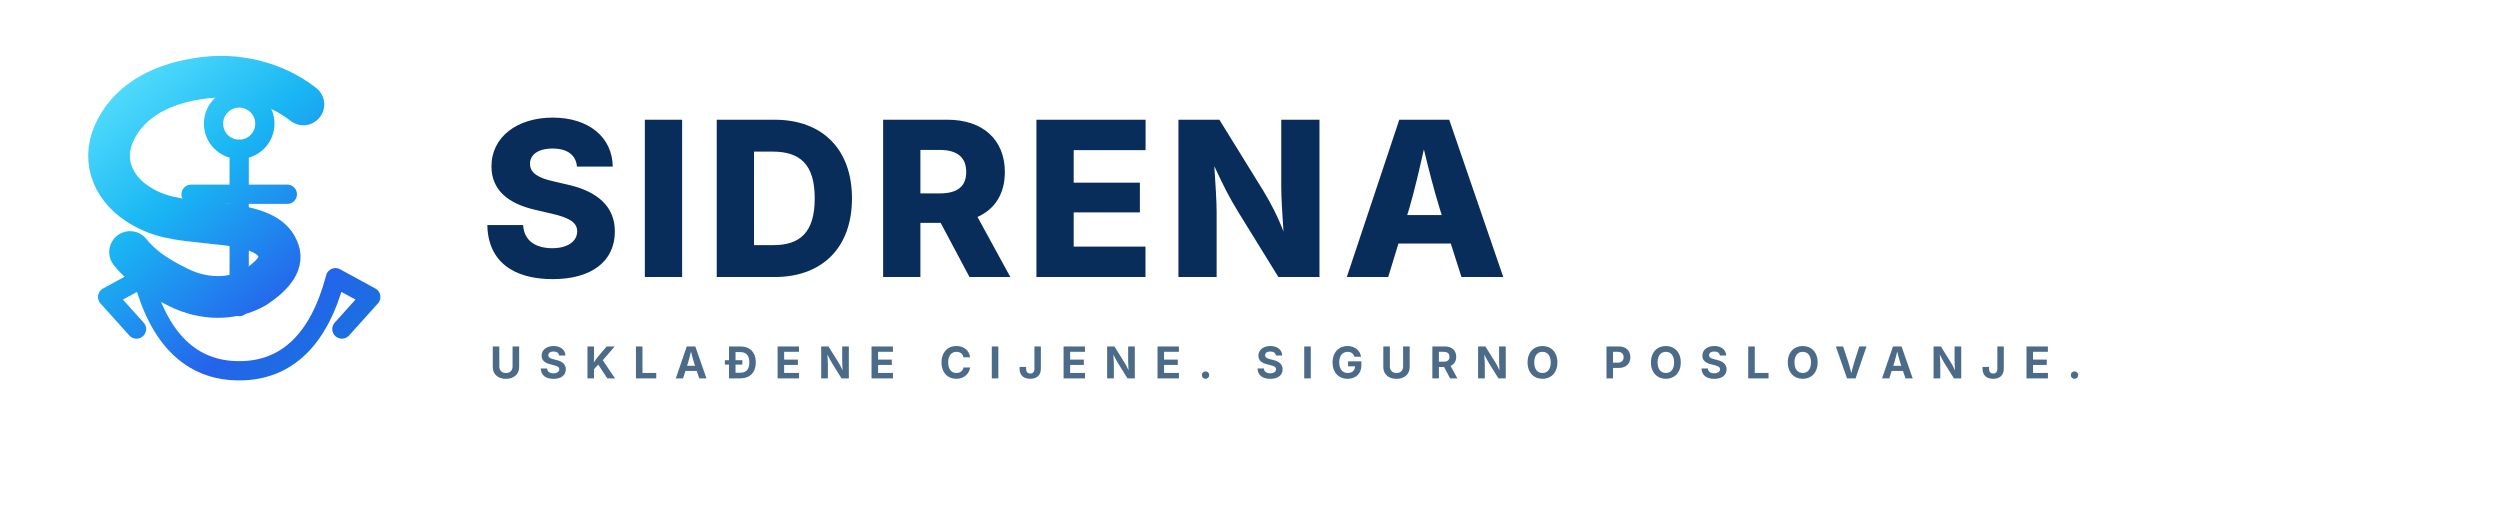
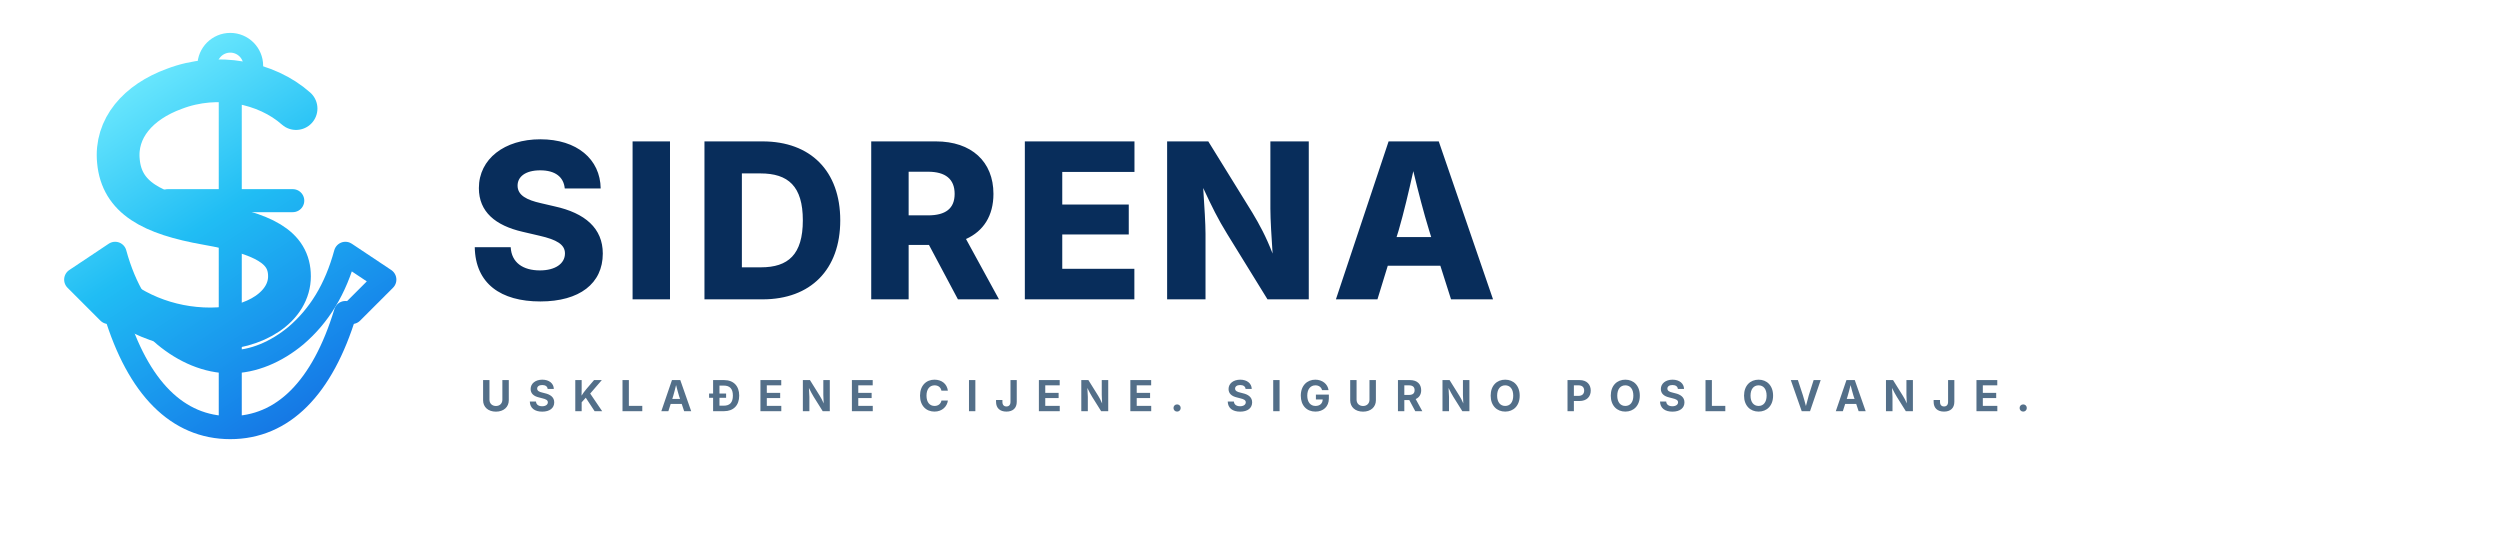
- <svg xmlns="http://www.w3.org/2000/svg" viewBox="0 0 740 150" role="img" aria-labelledby="t">
+ <svg xmlns="http://www.w3.org/2000/svg" viewBox="0 0 760 170" role="img" aria-labelledby="title desc">
  <defs>
-     <linearGradient id="sidMark" x1="16" y1="8" x2="110" y2="118" gradientUnits="userSpaceOnUse">
-       <stop stop-color="#64E8FF" />
-       <stop offset=".35" stop-color="#19B6F3" />
-       <stop offset=".68" stop-color="#2563EB" />
-       <stop offset="1" stop-color="#0E7FD1" />
+     <linearGradient id="sidrena-mark" x1="28" y1="12" x2="112" y2="140" gradientUnits="userSpaceOnUse">
+       <stop stop-color="#78efff" />
+       <stop offset=".38" stop-color="#20bdf4" />
+       <stop offset=".72" stop-color="#1685ea" />
+       <stop offset="1" stop-color="#1557d6" />
    </linearGradient>
  </defs>
-   <g transform="translate(10 10) scale(.95)">
-     <g fill="none" stroke="url(#sidMark)" stroke-linecap="round" stroke-linejoin="round">
-       <path d="M84 22c-9-7-21-10-33-8-13 2-22 8-26 17-4 9 0 18 9 23 7 4 14 4 22 5 11 1 18 3 20 8 2 4-1 8-7 12-7 4-16 4-24 0-6-3-11-6-15-11" stroke-width="13" />
-       <circle cx="64" cy="28" r="8" stroke-width="6" />
-       <path d="M64 36v49M49 50h30M34 76c5 19 15 29 30 29s25-10 30-29M34 76l-11 6 9 10m62-16 11 6-9 10" stroke-width="6" />
-     </g>
+   <g transform="translate(8 4)">
+     <path d="M82 29c-9-8-24-11-37-6-11 4-18 12-17 22 1 11 10 16 27 19 17 3 25 7 25 16 0 9-10 16-24 16-13 0-25-5-34-14" fill="none" stroke="url(#sidrena-mark)" stroke-width="13" stroke-linecap="round" stroke-linejoin="round" />
+     <circle cx="62" cy="16" r="7" fill="none" stroke="url(#sidrena-mark)" stroke-width="6" />
+     <path d="M62 23v83M43 57h38M62 106c-7 0-14-3-20-8-7-6-12-14-15-25l-12 8 10 10M62 106c7 0 14-3 20-8 7-6 12-14 15-25l12 8-10 10M62 106v19" fill="none" stroke="url(#sidrena-mark)" stroke-width="7" stroke-linecap="round" stroke-linejoin="round" />
+     <path d="M27 91c7 23 19 35 35 35s28-12 35-35" fill="none" stroke="url(#sidrena-mark)" stroke-width="7" stroke-linecap="round" />
  </g>
-   <text x="142" y="82" fill="#082D5B" font-family="Inter,Segoe UI,Arial,sans-serif" font-size="64" font-weight="800" letter-spacing="3">SIDRENA</text>
-   <text x="145" y="112" fill="#4B6B88" font-family="Inter,Segoe UI,Arial,sans-serif" font-size="13" font-weight="700" letter-spacing="5">USKLAĐENE CIJENE. SIGURNO POSLOVANJE.</text>
+   <text x="142" y="91" fill="#082D5B" font-family="Inter,Segoe UI,Arial,sans-serif" font-size="66" font-weight="800" letter-spacing="3">SIDRENA</text>
+   <text x="146" y="125" fill="#536f89" font-family="Inter,Segoe UI,Arial,sans-serif" font-size="13" font-weight="700" letter-spacing="5">USKLAĐENE CIJENE. SIGURNO POSLOVANJE.</text>
</svg>
